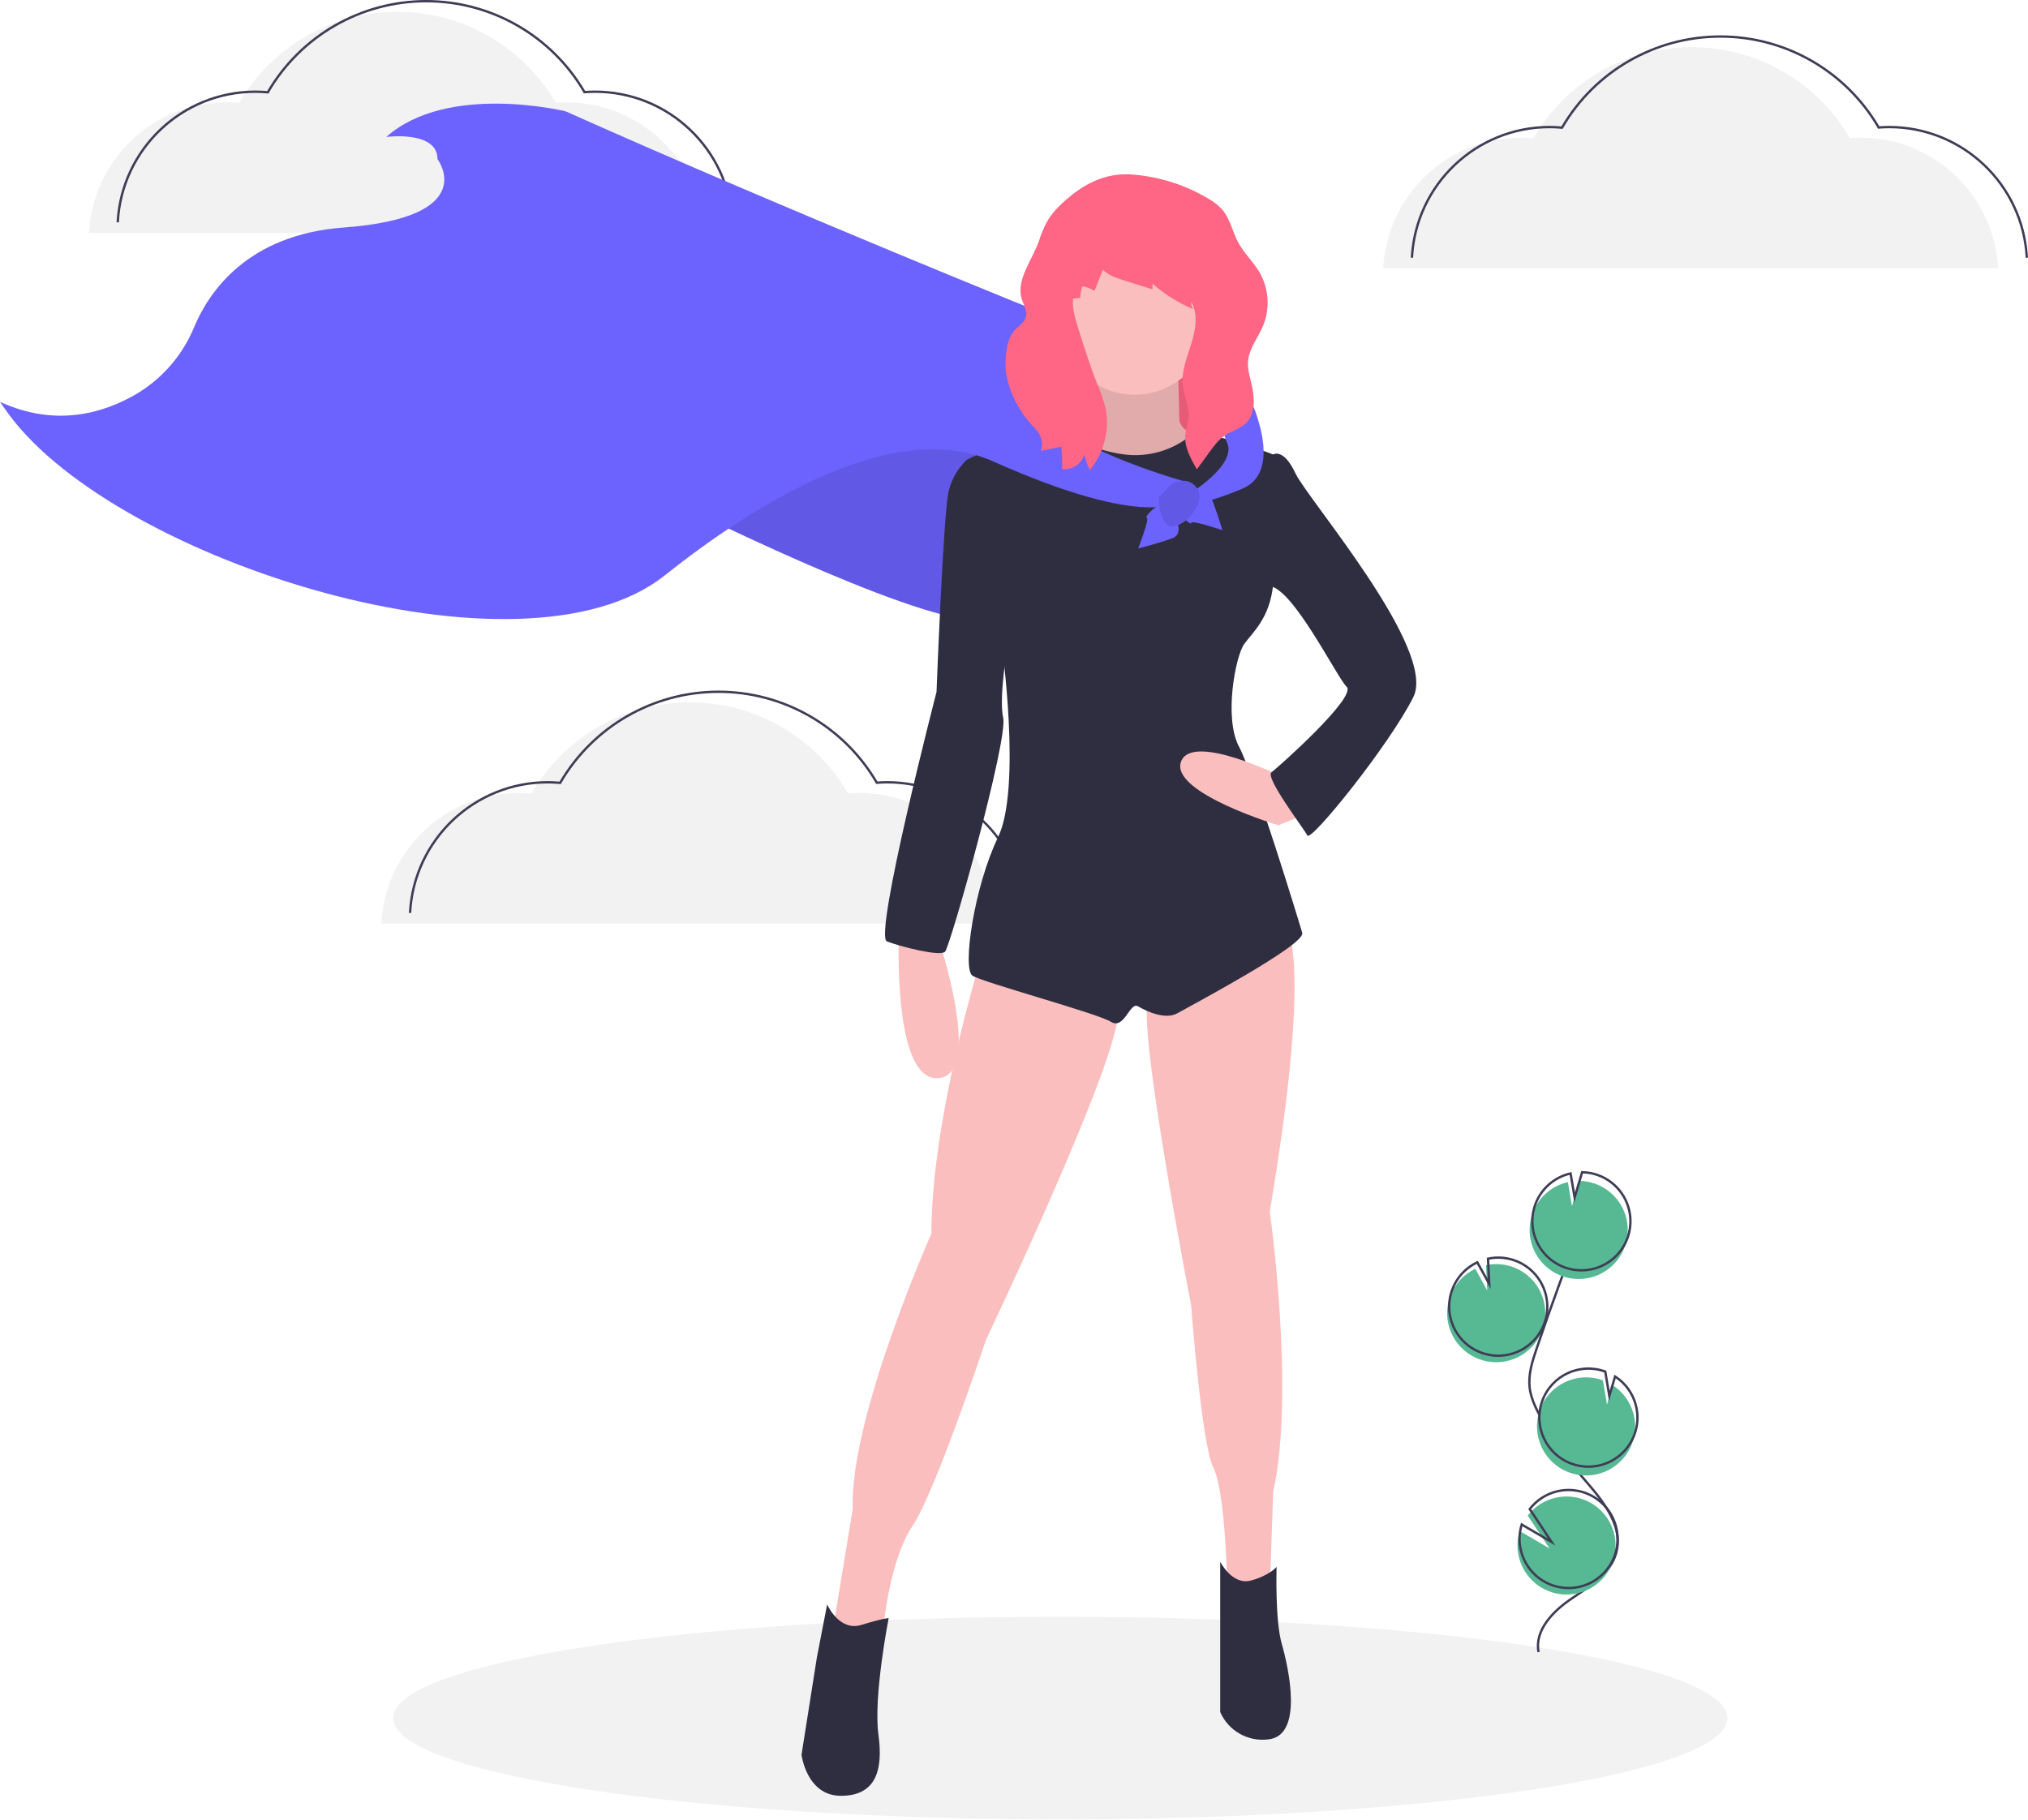
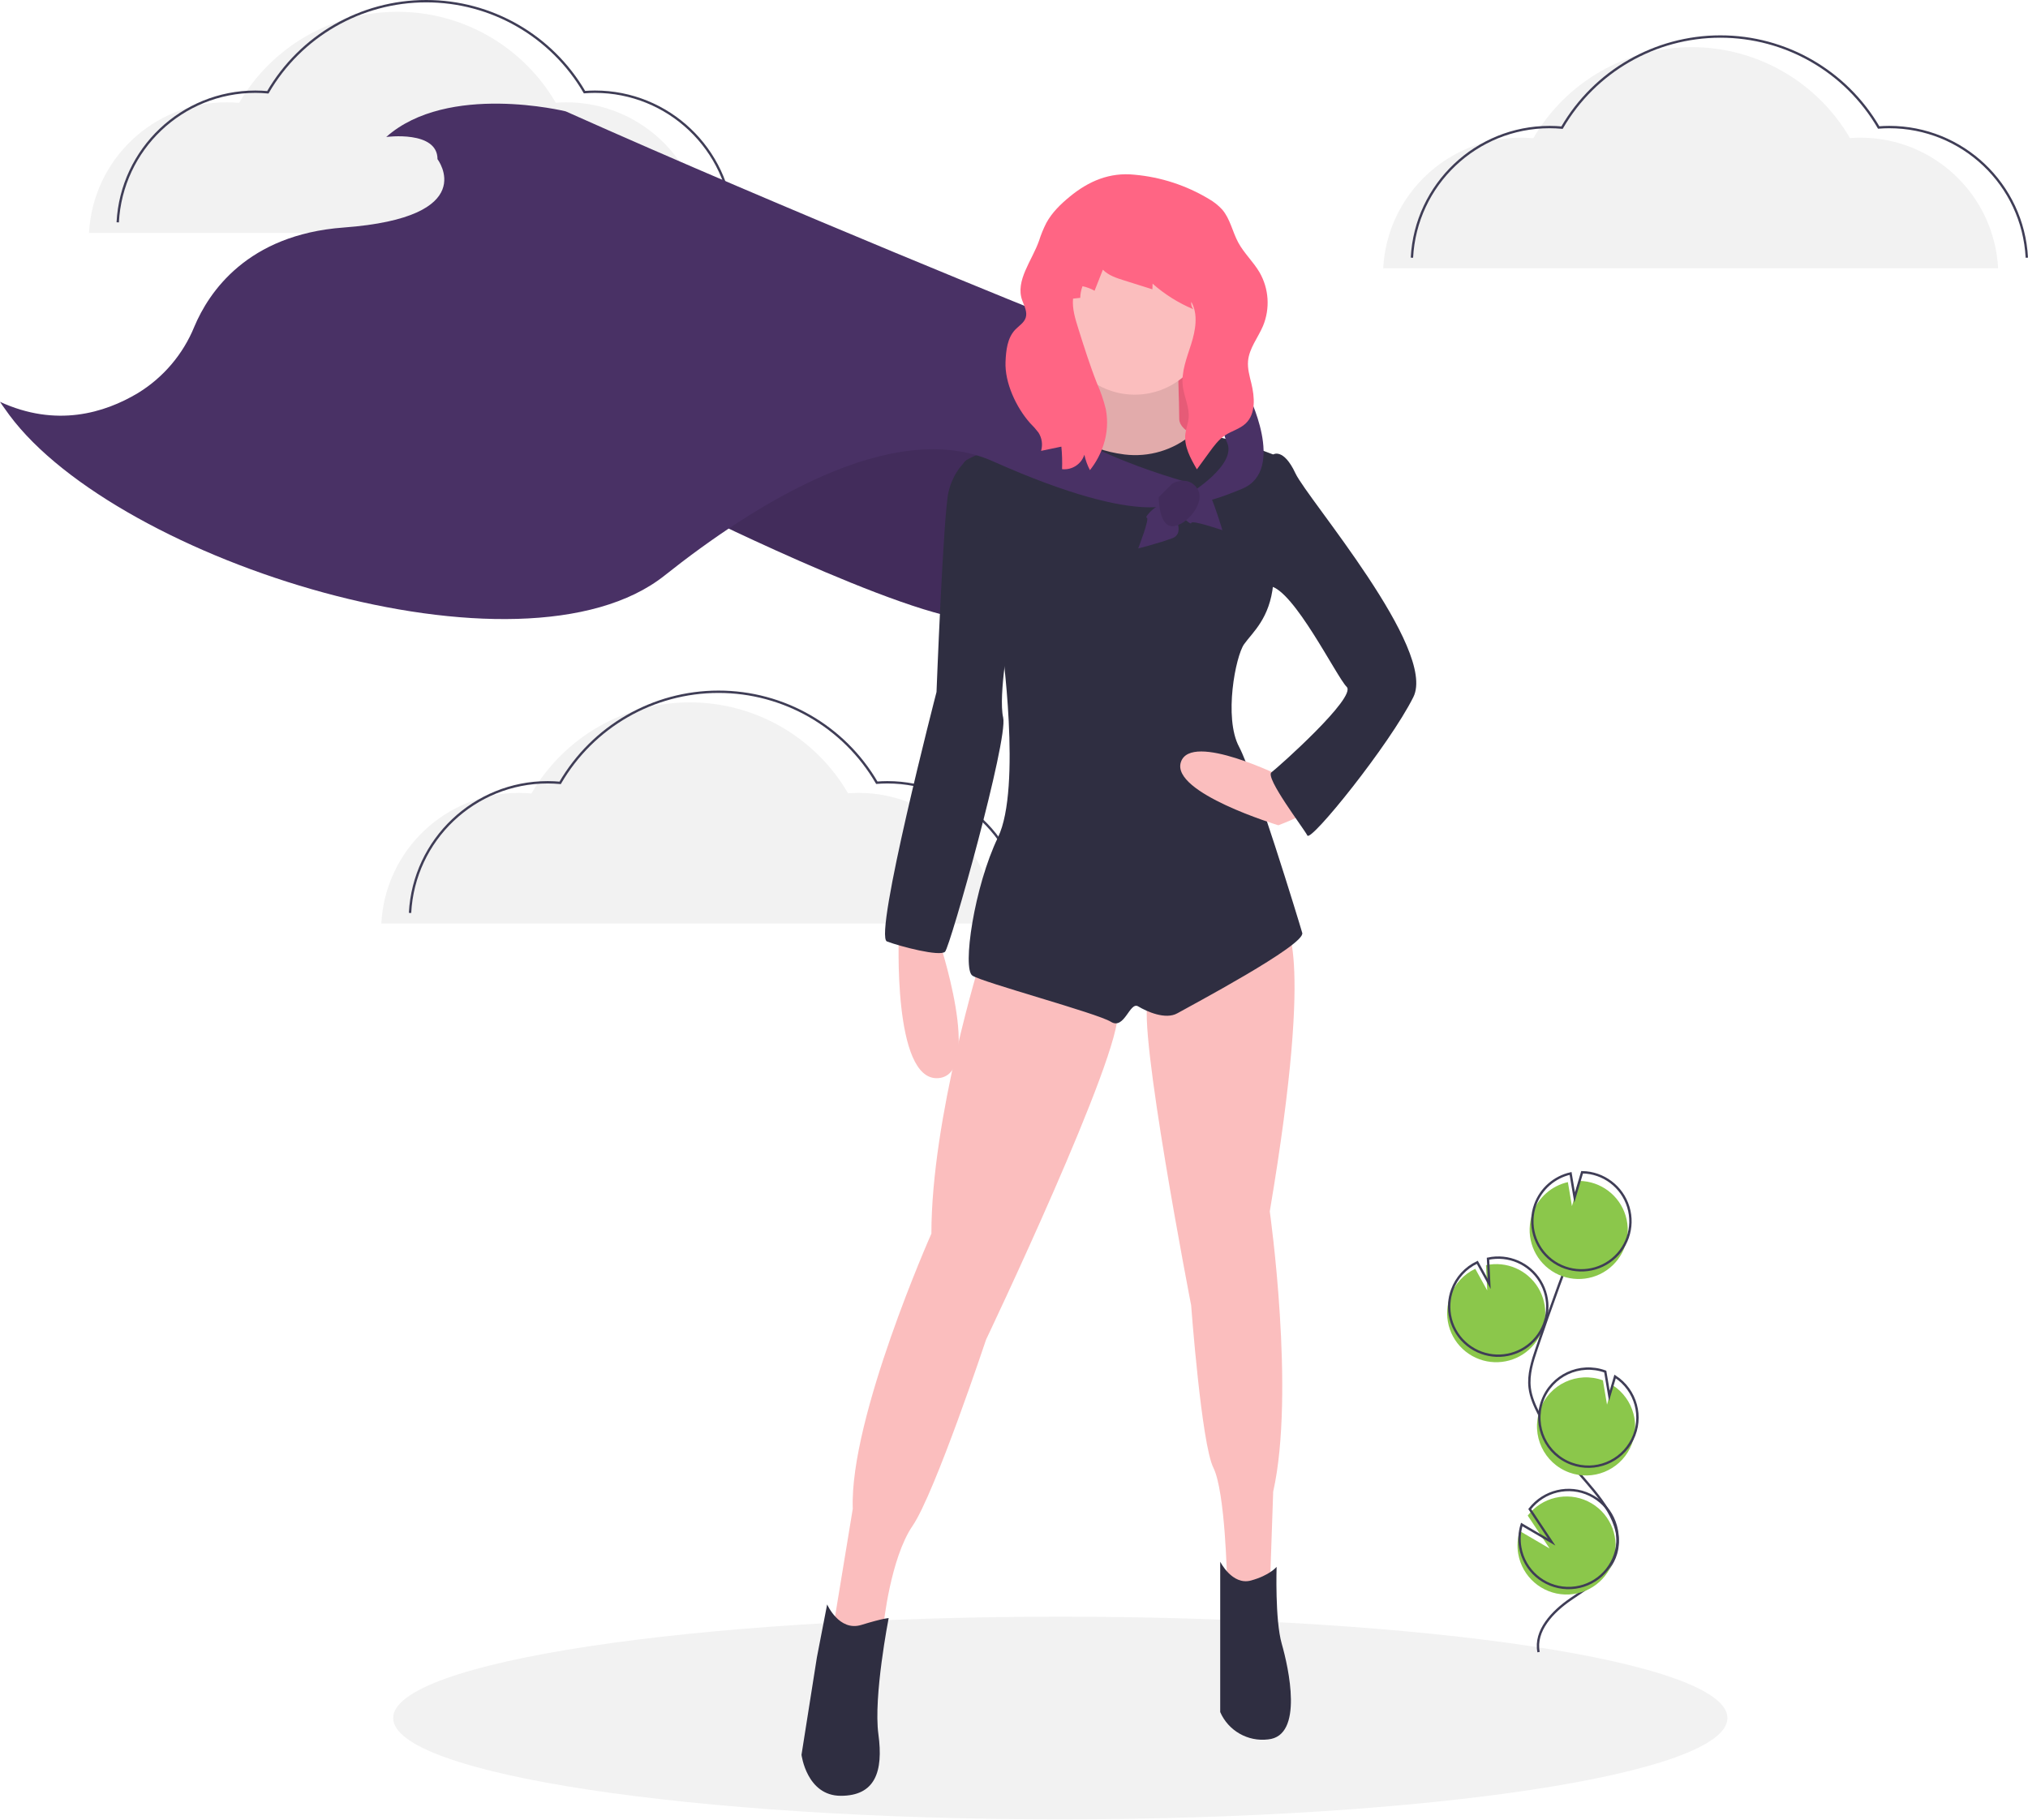
<svg xmlns="http://www.w3.org/2000/svg" data-name="Layer 1" width="860.282" height="771.924" viewBox="0 0 860.282 771.924">
  <ellipse cx="449.783" cy="728.924" rx="283" ry="43" fill="#f2f2f2" />
-   <path d="M797.698,640.497a20.813,20.813,0,1,0,2.772-39.915l.521,10.712-5.068-9.18a20.734,20.734,0,0,0-10.684,11.723,20.409,20.409,0,0,0-1.197,5.63A20.809,20.809,0,0,0,797.698,640.497Z" transform="translate(-170.1086 -63.78786)" fill="#57b894" />
+   <path d="M797.698,640.497a20.813,20.813,0,1,0,2.772-39.915l.521,10.712-5.068-9.18a20.734,20.734,0,0,0-10.684,11.723,20.409,20.409,0,0,0-1.197,5.63A20.809,20.809,0,0,0,797.698,640.497Z" transform="translate(-170.1086 -63.78786)" fill="#8BC74B" />
  <path d="M822.775,764.74c-1.789-9.11,5.963-17.187,13.621-22.437s16.605-10.408,19.218-19.317c3.755-12.804-7.43-24.53-16.136-34.642a125.3,125.3,0,0,1-16.524-24.557c-1.811-3.533-3.476-7.225-3.952-11.166-.686-5.675,1.137-11.323,2.974-16.737q9.179-27.052,19.628-53.65" transform="translate(-170.1086 -63.78786)" fill="none" stroke="#3f3d56" stroke-miterlimit="10" />
  <path d="M798.555,637.739a20.813,20.813,0,1,0,2.772-39.915l.521,10.712-5.068-9.18a20.734,20.734,0,0,0-10.684,11.723,20.409,20.409,0,0,0-1.197,5.63A20.809,20.809,0,0,0,798.555,637.739Z" transform="translate(-170.1086 -63.78786)" fill="none" stroke="#3f3d56" stroke-miterlimit="10" />
-   <path d="M820.231,578.536a20.788,20.788,0,0,1,14.98-13.198l1.714,10.184,3.177-10.696a20.81,20.81,0,1,1-19.871,13.71Z" transform="translate(-170.1086 -63.78786)" fill="#57b894" />
+   <path d="M820.231,578.536a20.788,20.788,0,0,1,14.98-13.198l1.714,10.184,3.177-10.696a20.81,20.81,0,1,1-19.871,13.71Z" transform="translate(-170.1086 -63.78786)" fill="#8BC74B" />
  <path d="M821.374,574.858a20.788,20.788,0,0,1,14.98-13.198l1.714,10.184,3.177-10.696a20.81,20.81,0,1,1-19.871,13.71Z" transform="translate(-170.1086 -63.78786)" fill="none" stroke="#3f3d56" stroke-miterlimit="10" />
-   <path d="M835.825,688.552a20.81,20.81,0,0,0,18.419-37.023l-2.441,8.219-1.731-10.304a.363.363,0,0,0-.053-.02,20.811,20.811,0,1,0-14.194,39.127Z" transform="translate(-170.1086 -63.78786)" fill="#57b894" />
+   <path d="M835.825,688.552a20.81,20.81,0,0,0,18.419-37.023l-2.441,8.219-1.731-10.304a.363.363,0,0,0-.053-.02,20.811,20.811,0,1,0-14.194,39.127Z" transform="translate(-170.1086 -63.78786)" fill="#8BC74B" />
  <path d="M836.815,684.827a20.81,20.81,0,0,0,18.419-37.023l-2.441,8.219-1.731-10.304a.363.363,0,0,0-.053-.02A20.811,20.811,0,1,0,836.815,684.827Z" transform="translate(-170.1086 -63.78786)" fill="none" stroke="#3f3d56" stroke-miterlimit="10" />
-   <path d="M814.158,723.114A20.801,20.801,0,1,0,818.168,706.817l9.273,13.957-12.67-7.408A20.616,20.616,0,0,0,814.158,723.114Z" transform="translate(-170.1086 -63.78786)" fill="#57b894" />
+   <path d="M814.158,723.114A20.801,20.801,0,1,0,818.168,706.817l9.273,13.957-12.67-7.408A20.616,20.616,0,0,0,814.158,723.114Z" transform="translate(-170.1086 -63.78786)" fill="#8BC74B" />
  <path d="M815.015,720.356a20.801,20.801,0,1,0,4.011-16.297l9.273,13.957-12.67-7.408A20.616,20.616,0,0,0,815.015,720.356Z" transform="translate(-170.1086 -63.78786)" fill="none" stroke="#3f3d56" stroke-miterlimit="10" />
  <path d="M756.867,177.626a58.487,58.487,0,0,1,58.406-55.43c1.778,0,3.533.093,5.27.248a77.707,77.707,0,0,1,134.327-.064c1.466-.11,2.941-.184,4.435-.184a58.487,58.487,0,0,1,58.406,55.43" transform="translate(-170.1086 -63.78786)" fill="#f2f2f2" />
  <path d="M769.048,173.126a58.487,58.487,0,0,1,58.406-55.43c1.778,0,3.533.093,5.27.248a77.707,77.707,0,0,1,134.327-.064c1.466-.11,2.941-.184,4.435-.184a58.487,58.487,0,0,1,58.406,55.43" transform="translate(-170.1086 -63.78786)" fill="none" stroke="#3f3d56" stroke-miterlimit="10" />
  <path d="M331.867,455.626a58.487,58.487,0,0,1,58.406-55.43c1.778,0,3.533.093,5.27.248a77.707,77.707,0,0,1,134.327-.064c1.466-.11,2.941-.184,4.435-.184a58.487,58.487,0,0,1,58.406,55.43" transform="translate(-170.1086 -63.78786)" fill="#f2f2f2" />
  <path d="M344.048,451.126a58.487,58.487,0,0,1,58.406-55.43c1.778,0,3.533.093,5.27.248a77.707,77.707,0,0,1,134.327-.064c1.466-.11,2.941-.184,4.435-.184a58.487,58.487,0,0,1,58.406,55.43" transform="translate(-170.1086 -63.78786)" fill="none" stroke="#3f3d56" stroke-miterlimit="10" />
  <path d="M207.867,162.626a58.487,58.487,0,0,1,58.406-55.43c1.778,0,3.533.093,5.27.248a77.707,77.707,0,0,1,134.327-.064c1.466-.11,2.941-.184,4.435-.184a58.487,58.487,0,0,1,58.406,55.43" transform="translate(-170.1086 -63.78786)" fill="#f2f2f2" />
  <path d="M220.048,158.126a58.487,58.487,0,0,1,58.406-55.43c1.778,0,3.533.093,5.27.248a77.707,77.707,0,0,1,134.327-.064c1.466-.11,2.941-.184,4.435-.184a58.487,58.487,0,0,1,58.406,55.43" transform="translate(-170.1086 -63.78786)" fill="none" stroke="#3f3d56" stroke-miterlimit="10" />
-   <path d="M465.161,281.261s105.12,52.198,123.969,44.948,25.374-71.772,25.374-71.772l-77.571-14.499Z" transform="translate(-170.1086 -63.78786)" fill="#6c63ff" />
+   <path d="M465.161,281.261s105.12,52.198,123.969,44.948,25.374-71.772,25.374-71.772l-77.571-14.499Z" transform="translate(-170.1086 -63.78786)" fill="#493165" />
  <path d="M465.161,281.261s105.12,52.198,123.969,44.948,25.374-71.772,25.374-71.772l-77.571-14.499Z" transform="translate(-170.1086 -63.78786)" opacity="0.1" />
  <rect x="444.033" y="139.539" width="68.872" height="60.172" fill="#ff6584" />
  <rect x="444.033" y="139.539" width="68.872" height="60.172" opacity="0.1" />
  <path d="M551.432,459.602s-2.9,63.072,16.674,61.622,0-59.447,0-59.447Z" transform="translate(-170.1086 -63.78786)" fill="#fbbebe" />
  <path d="M631.903,212.389s4.35,27.549-3.625,31.174-13.049,6.525-13.049,6.525L633.353,262.412l33.348,2.175,8.7-6.525,7.975-7.25s-13.049-2.9-13.049-9.425-.725-26.099-.725-26.099Z" transform="translate(-170.1086 -63.78786)" fill="#fbbebe" />
  <path d="M631.903,212.389s4.35,27.549-3.625,31.174-13.049,6.525-13.049,6.525L633.353,262.412l33.348,2.175,8.7-6.525,7.975-7.25s-13.049-2.9-13.049-9.425-.725-26.099-.725-26.099Z" transform="translate(-170.1086 -63.78786)" opacity="0.1" />
  <path d="M586.23,470.477s-21.024,67.422-21.024,116.719c0,0-34.798,78.296-33.348,116.719l-8.7,52.922,12.324,4.35,9.425-7.975s2.9-28.274,12.324-42.048,31.174-79.021,31.174-79.021,57.997-121.794,55.822-139.193S586.23,470.477,586.23,470.477Z" transform="translate(-170.1086 -63.78786)" fill="#fbbebe" />
  <path d="M714.549,455.253s13.774,6.525-5.8,122.519c0,0,10.874,76.846,1.45,118.894l-1.45,42.048H693.525l-2.9-4.35s-.725-37.698-5.8-47.848-9.425-68.872-9.425-68.872-23.199-119.619-18.124-129.769S714.549,455.253,714.549,455.253Z" transform="translate(-170.1086 -63.78786)" fill="#fbbebe" />
  <path d="M520.983,744.514s5.075,11.599,14.499,8.7,11.599-2.9,11.599-2.9-6.525,33.348-4.35,49.298-1.45,26.099-15.949,26.099-16.674-17.399-16.674-17.399l6.525-41.323Z" transform="translate(-170.1086 -63.78786)" fill="#2f2e41" />
  <path d="M687.725,726.39s5.075,10.15,13.049,7.975,10.874-5.8,10.874-5.8-.725,22.474,2.175,32.623,9.425,39.148-5.8,40.598a19.573,19.573,0,0,1-20.299-11.599v-63.797Z" transform="translate(-170.1086 -63.78786)" fill="#2f2e41" />
  <circle cx="481.369" cy="135.552" r="31.898" fill="#fbbebe" />
  <path d="M710.199,256.612s-25.267-9.921-34.383-8.586a37.259,37.259,0,0,1-28.689,8.586c-17.399-2.175-24.203-10.525-24.203-10.525s-46.844,10.525-43.944,14.875,15.949,75.396,15.949,75.396,8.7,61.622-1.45,82.646-15.224,55.822-10.874,58.722,52.922,15.949,58.722,19.574,7.975-8.7,11.599-6.525,11.599,5.8,16.674,2.9,54.372-28.999,52.922-34.073-20.299-66.697-26.824-79.021-1.45-38.423,2.175-43.498,10.874-10.874,12.324-25.374S710.199,256.612,710.199,256.612Z" transform="translate(-170.1086 -63.78786)" fill="#2f2e41" />
  <path d="M580.578,258.721s-5.948,4.415-8.122,13.84-5.075,84.821-5.075,84.821-26.824,103.67-21.024,105.845,22.474,6.525,24.649,4.35,26.824-89.896,24.649-99.32,2.9-36.973,2.9-36.973Z" transform="translate(-170.1086 -63.78786)" fill="#2f2e41" />
  <path d="M714.549,393.631s-39.148-19.574-43.498-6.525,41.323,26.824,41.323,26.824,15.949-5.8,15.949-9.425S714.549,393.631,714.549,393.631Z" transform="translate(-170.1086 -63.78786)" fill="#fbbebe" />
  <path d="M702.225,259.512l7.975-2.9s4.35-2.9,9.425,7.975,60.172,74.671,50.023,94.971-43.498,61.622-44.948,58.722-18.124-24.649-15.224-26.824,36.248-31.898,31.898-36.248-22.474-41.323-32.623-42.773S702.225,259.512,702.225,259.512Z" transform="translate(-170.1086 -63.78786)" fill="#2f2e41" />
-   <path d="M616.316,198.252s-110.549-44.45-206.244-87.223c0,0-50.023-12.324-76.121,10.874,0,0,21.749-2.9,21.749,9.425,0,0,18.849,24.649-39.873,28.999-40.896,3.029-57.178,27.507-63.296,42.09A59.245,59.245,0,0,1,228.573,230.587c-14.135,8.448-34.62,14.663-58.465,3.687,0,0,1.356,2.084,3.927,5.556,46.038,62.172,217.481,116.281,278.022,68.118,37.415-29.765,96.728-67.385,139.247-48.436,66.697,29.724,79.021,16.674,79.021,16.674l2.9-7.975s-64.522-17.399-65.972-39.873S616.316,198.252,616.316,198.252Z" transform="translate(-170.1086 -63.78786)" fill="#6c63ff" />
-   <path d="M680.838,204.052s15.587,6.162,18.487,26.461c0,0,16.674,32.623-2.175,40.598s-22.474,5.8-22.474,5.8v-3.625s20.299-12.324,15.949-21.749S680.838,204.052,680.838,204.052Z" transform="translate(-170.1086 -63.78786)" fill="#6c63ff" />
-   <path d="M652.927,296.485s5.075-13.049,3.625-13.049,5.898-8.026,8.749-5.1,7.925,11.625,2.126,13.8S652.927,296.485,652.927,296.485Z" transform="translate(-170.1086 -63.78786)" fill="#6c63ff" />
-   <path d="M688.656,288.74s-13.252-4.519-13.191-3.07-8.268-5.554-5.466-8.525,11.28-8.41,13.698-2.707S688.656,288.74,688.656,288.74Z" transform="translate(-170.1086 -63.78786)" fill="#6c63ff" />
-   <path d="M667.426,268.937s6.619-3.715,10.559,2.13-4.759,15.994-10.559,15.994-5.8-12.324-5.8-12.324Z" transform="translate(-170.1086 -63.78786)" fill="#6c63ff" />
+   <path d="M616.316,198.252s-110.549-44.45-206.244-87.223c0,0-50.023-12.324-76.121,10.874,0,0,21.749-2.9,21.749,9.425,0,0,18.849,24.649-39.873,28.999-40.896,3.029-57.178,27.507-63.296,42.09A59.245,59.245,0,0,1,228.573,230.587c-14.135,8.448-34.62,14.663-58.465,3.687,0,0,1.356,2.084,3.927,5.556,46.038,62.172,217.481,116.281,278.022,68.118,37.415-29.765,96.728-67.385,139.247-48.436,66.697,29.724,79.021,16.674,79.021,16.674l2.9-7.975s-64.522-17.399-65.972-39.873S616.316,198.252,616.316,198.252Z" transform="translate(-170.1086 -63.78786)" fill="#493165" />
+   <path d="M680.838,204.052s15.587,6.162,18.487,26.461c0,0,16.674,32.623-2.175,40.598s-22.474,5.8-22.474,5.8v-3.625s20.299-12.324,15.949-21.749S680.838,204.052,680.838,204.052Z" transform="translate(-170.1086 -63.78786)" fill="#493165" />
+   <path d="M652.927,296.485s5.075-13.049,3.625-13.049,5.898-8.026,8.749-5.1,7.925,11.625,2.126,13.8S652.927,296.485,652.927,296.485Z" transform="translate(-170.1086 -63.78786)" fill="#493165" />
+   <path d="M688.656,288.74s-13.252-4.519-13.191-3.07-8.268-5.554-5.466-8.525,11.28-8.41,13.698-2.707S688.656,288.74,688.656,288.74Z" transform="translate(-170.1086 -63.78786)" fill="#493165" />
+   <path d="M667.426,268.937s6.619-3.715,10.559,2.13-4.759,15.994-10.559,15.994-5.8-12.324-5.8-12.324Z" transform="translate(-170.1086 -63.78786)" fill="#493165" />
  <path d="M667.426,268.937s6.619-3.715,10.559,2.13-4.759,15.994-10.559,15.994-5.8-12.324-5.8-12.324Z" transform="translate(-170.1086 -63.78786)" opacity="0.1" />
  <path d="M623.821,147.286c-3.822,3.151-7.447,6.682-9.824,11.028a49.479,49.479,0,0,0-3.115,7.584c-2.932,8.437-10.219,16.982-7.135,25.365.88,2.392,2.252,4.914,1.463,7.337-.701,2.152-2.863,3.408-4.428,5.044-3.357,3.511-3.922,8.78-4.127,13.634-.376,8.889,4.512,19.364,10.418,26.019a36.356,36.356,0,0,1,3.554,4.024,9.432,9.432,0,0,1,1.113,7.759l8.603-1.796a71.363,71.363,0,0,1,.29,9.559,8.924,8.924,0,0,0,9.463-6.116,25.551,25.551,0,0,0,2.364,6.531,33.709,33.709,0,0,0,5.714-10.583,30.256,30.256,0,0,0,1.026-15.278,64.784,64.784,0,0,0-3.704-10.859c-3.04-7.683-5.522-15.572-8.002-23.454-1.288-4.093-2.591-8.32-2.201-12.593l3.057-.333a14.596,14.596,0,0,1,.965-4.934,18.101,18.101,0,0,1,5.113,1.924l3.524-8.942c2.326,2.412,5.664,3.504,8.86,4.51l12.148,3.825.074-2.404a62.353,62.353,0,0,0,17.287,10.844,3.933,3.933,0,0,1-.854-3.129c2.994,5.363,1.797,12.044-.051,17.902s-4.299,11.821-3.555,17.918c.556,4.56,2.892,8.921,2.459,13.494-.213,2.252-1.094,4.395-1.368,6.641-.653,5.356,2.163,10.455,4.881,15.116l5.285-7.259c1.934-2.657,3.928-5.371,6.667-7.187,2.812-1.864,6.296-2.701,8.747-5.019,4.374-4.139,3.819-11.191,2.396-17.042-.756-3.111-1.671-6.265-1.393-9.454.471-5.406,4.228-9.879,6.344-14.876a25.826,25.826,0,0,0-1.447-22.703c-2.625-4.503-6.592-8.13-9.066-12.718-2.463-4.567-3.402-10.001-6.777-13.943a23.522,23.522,0,0,0-5.681-4.526,74.057,74.057,0,0,0-31.506-10.279C640.835,136.812,631.919,140.61,623.821,147.286Z" transform="translate(-170.1086 -63.78786)" fill="#ff6584" />
</svg>
